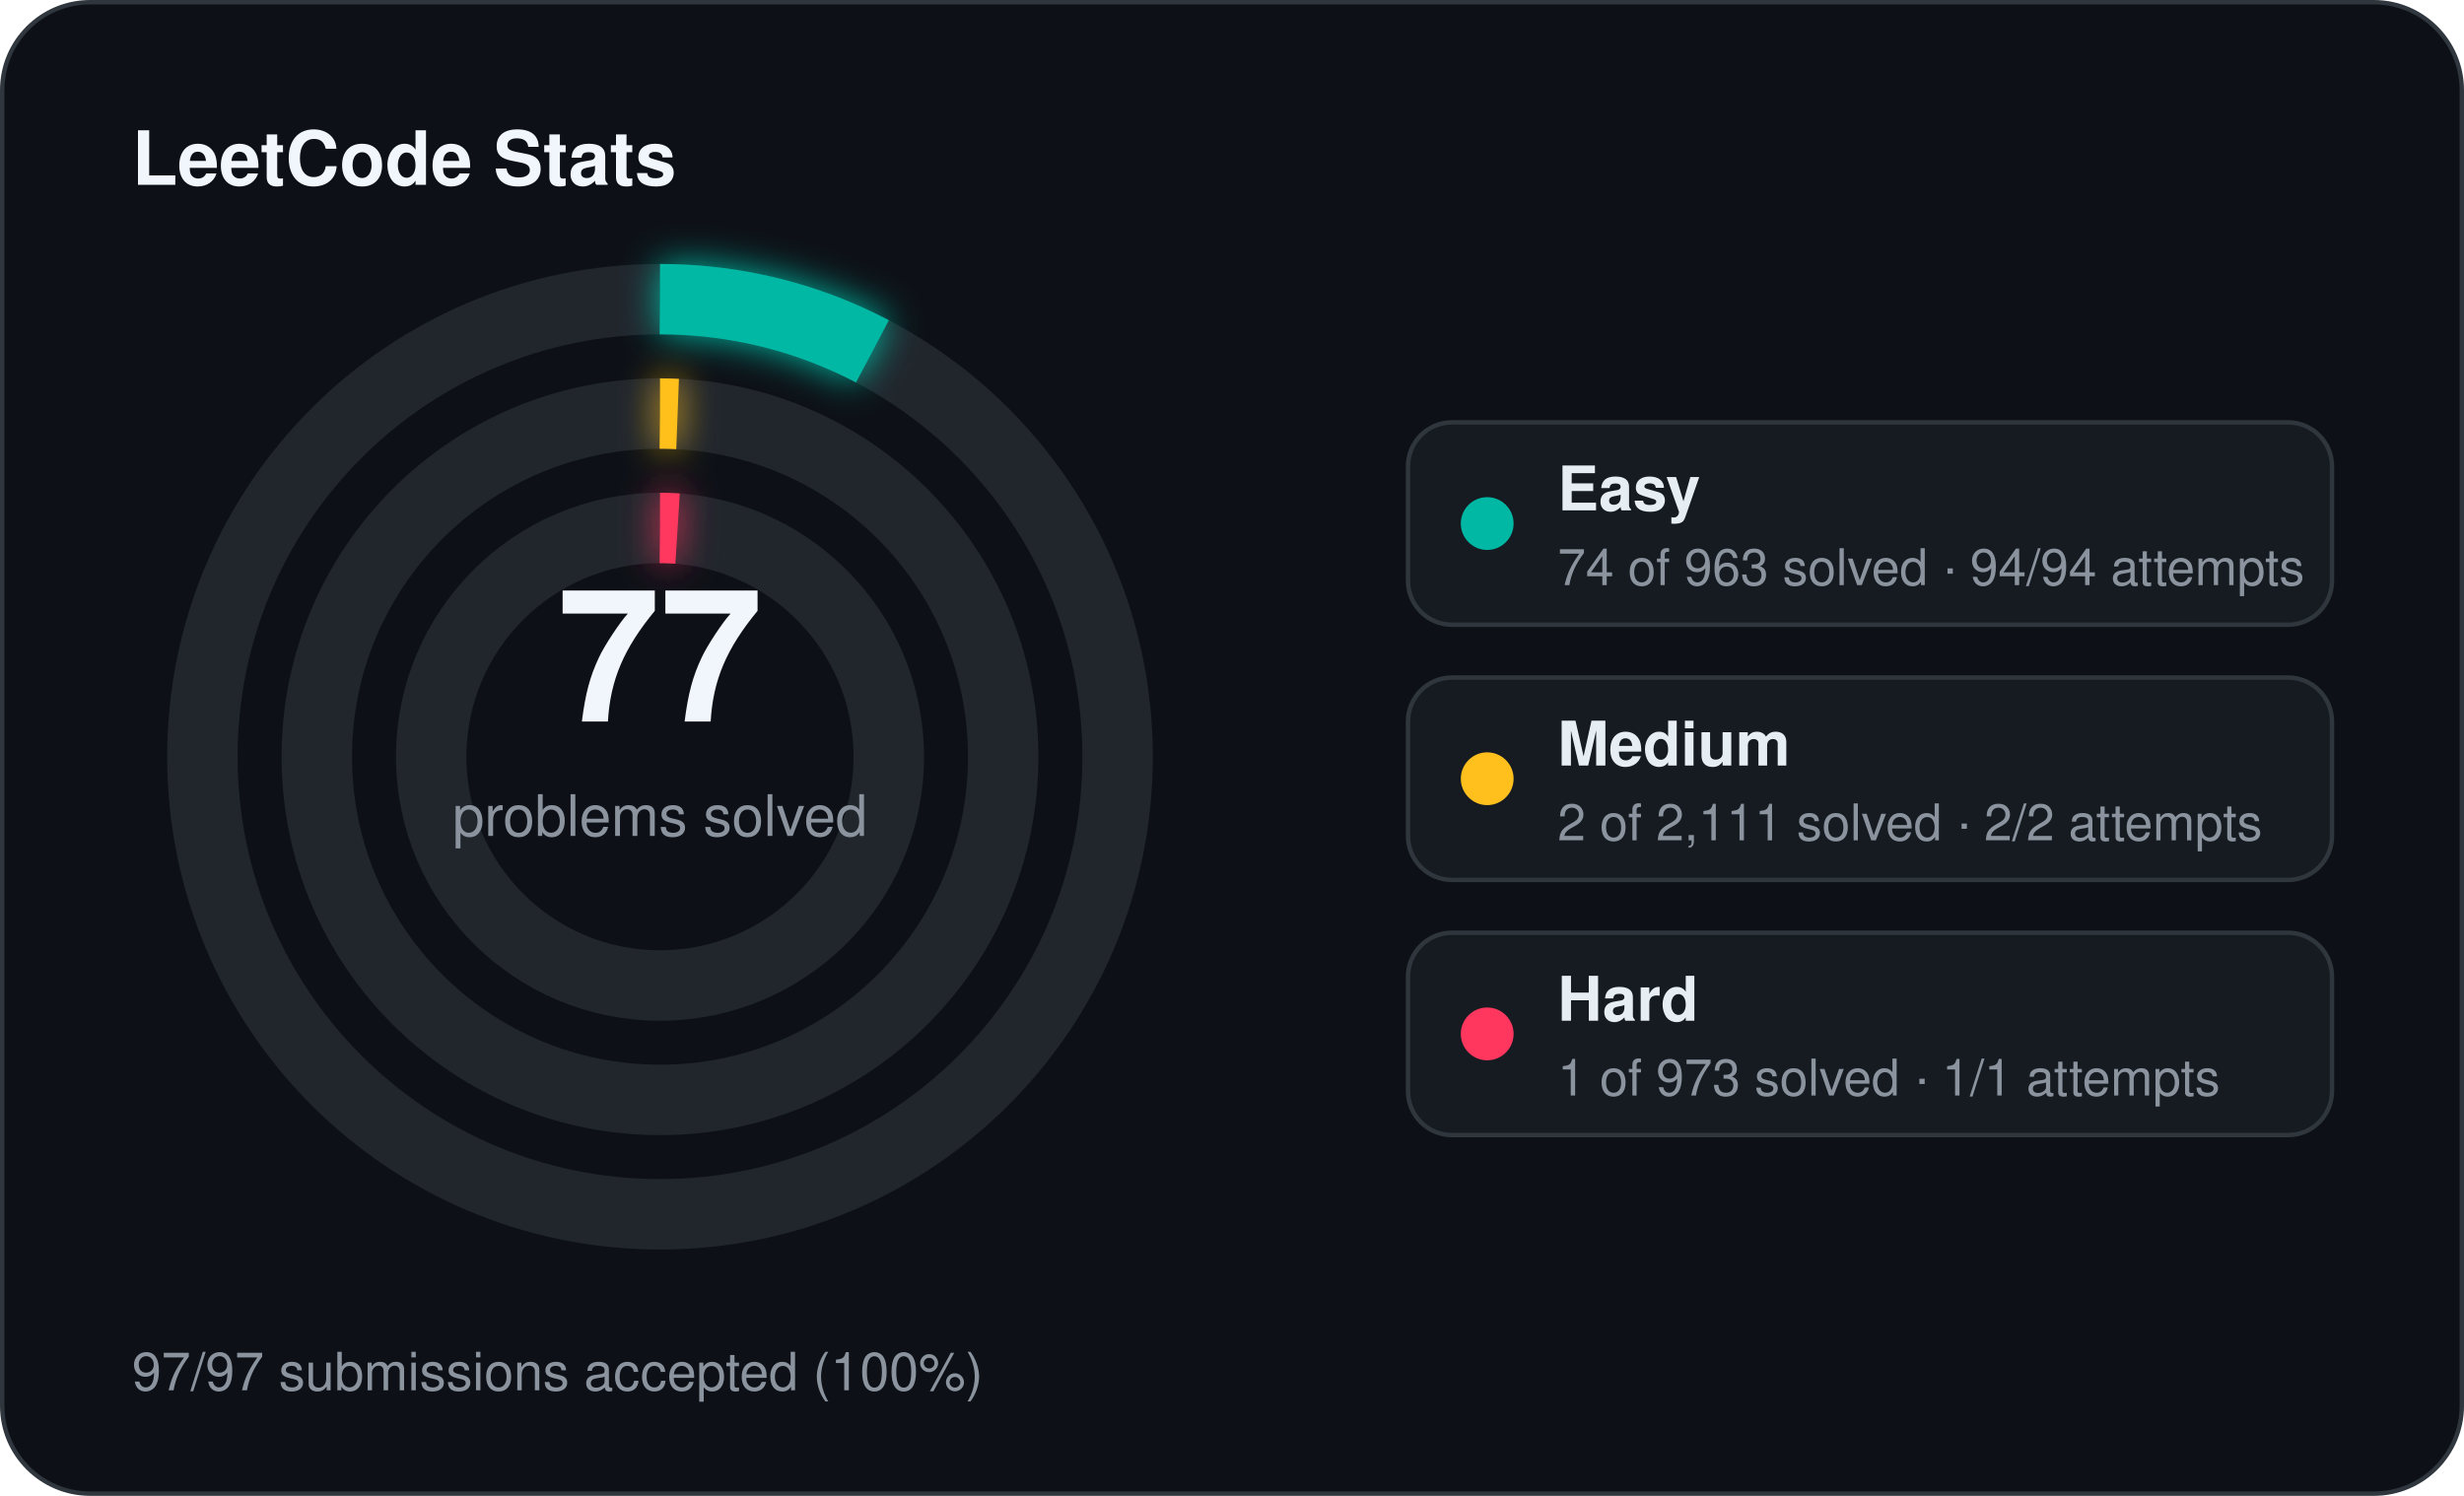
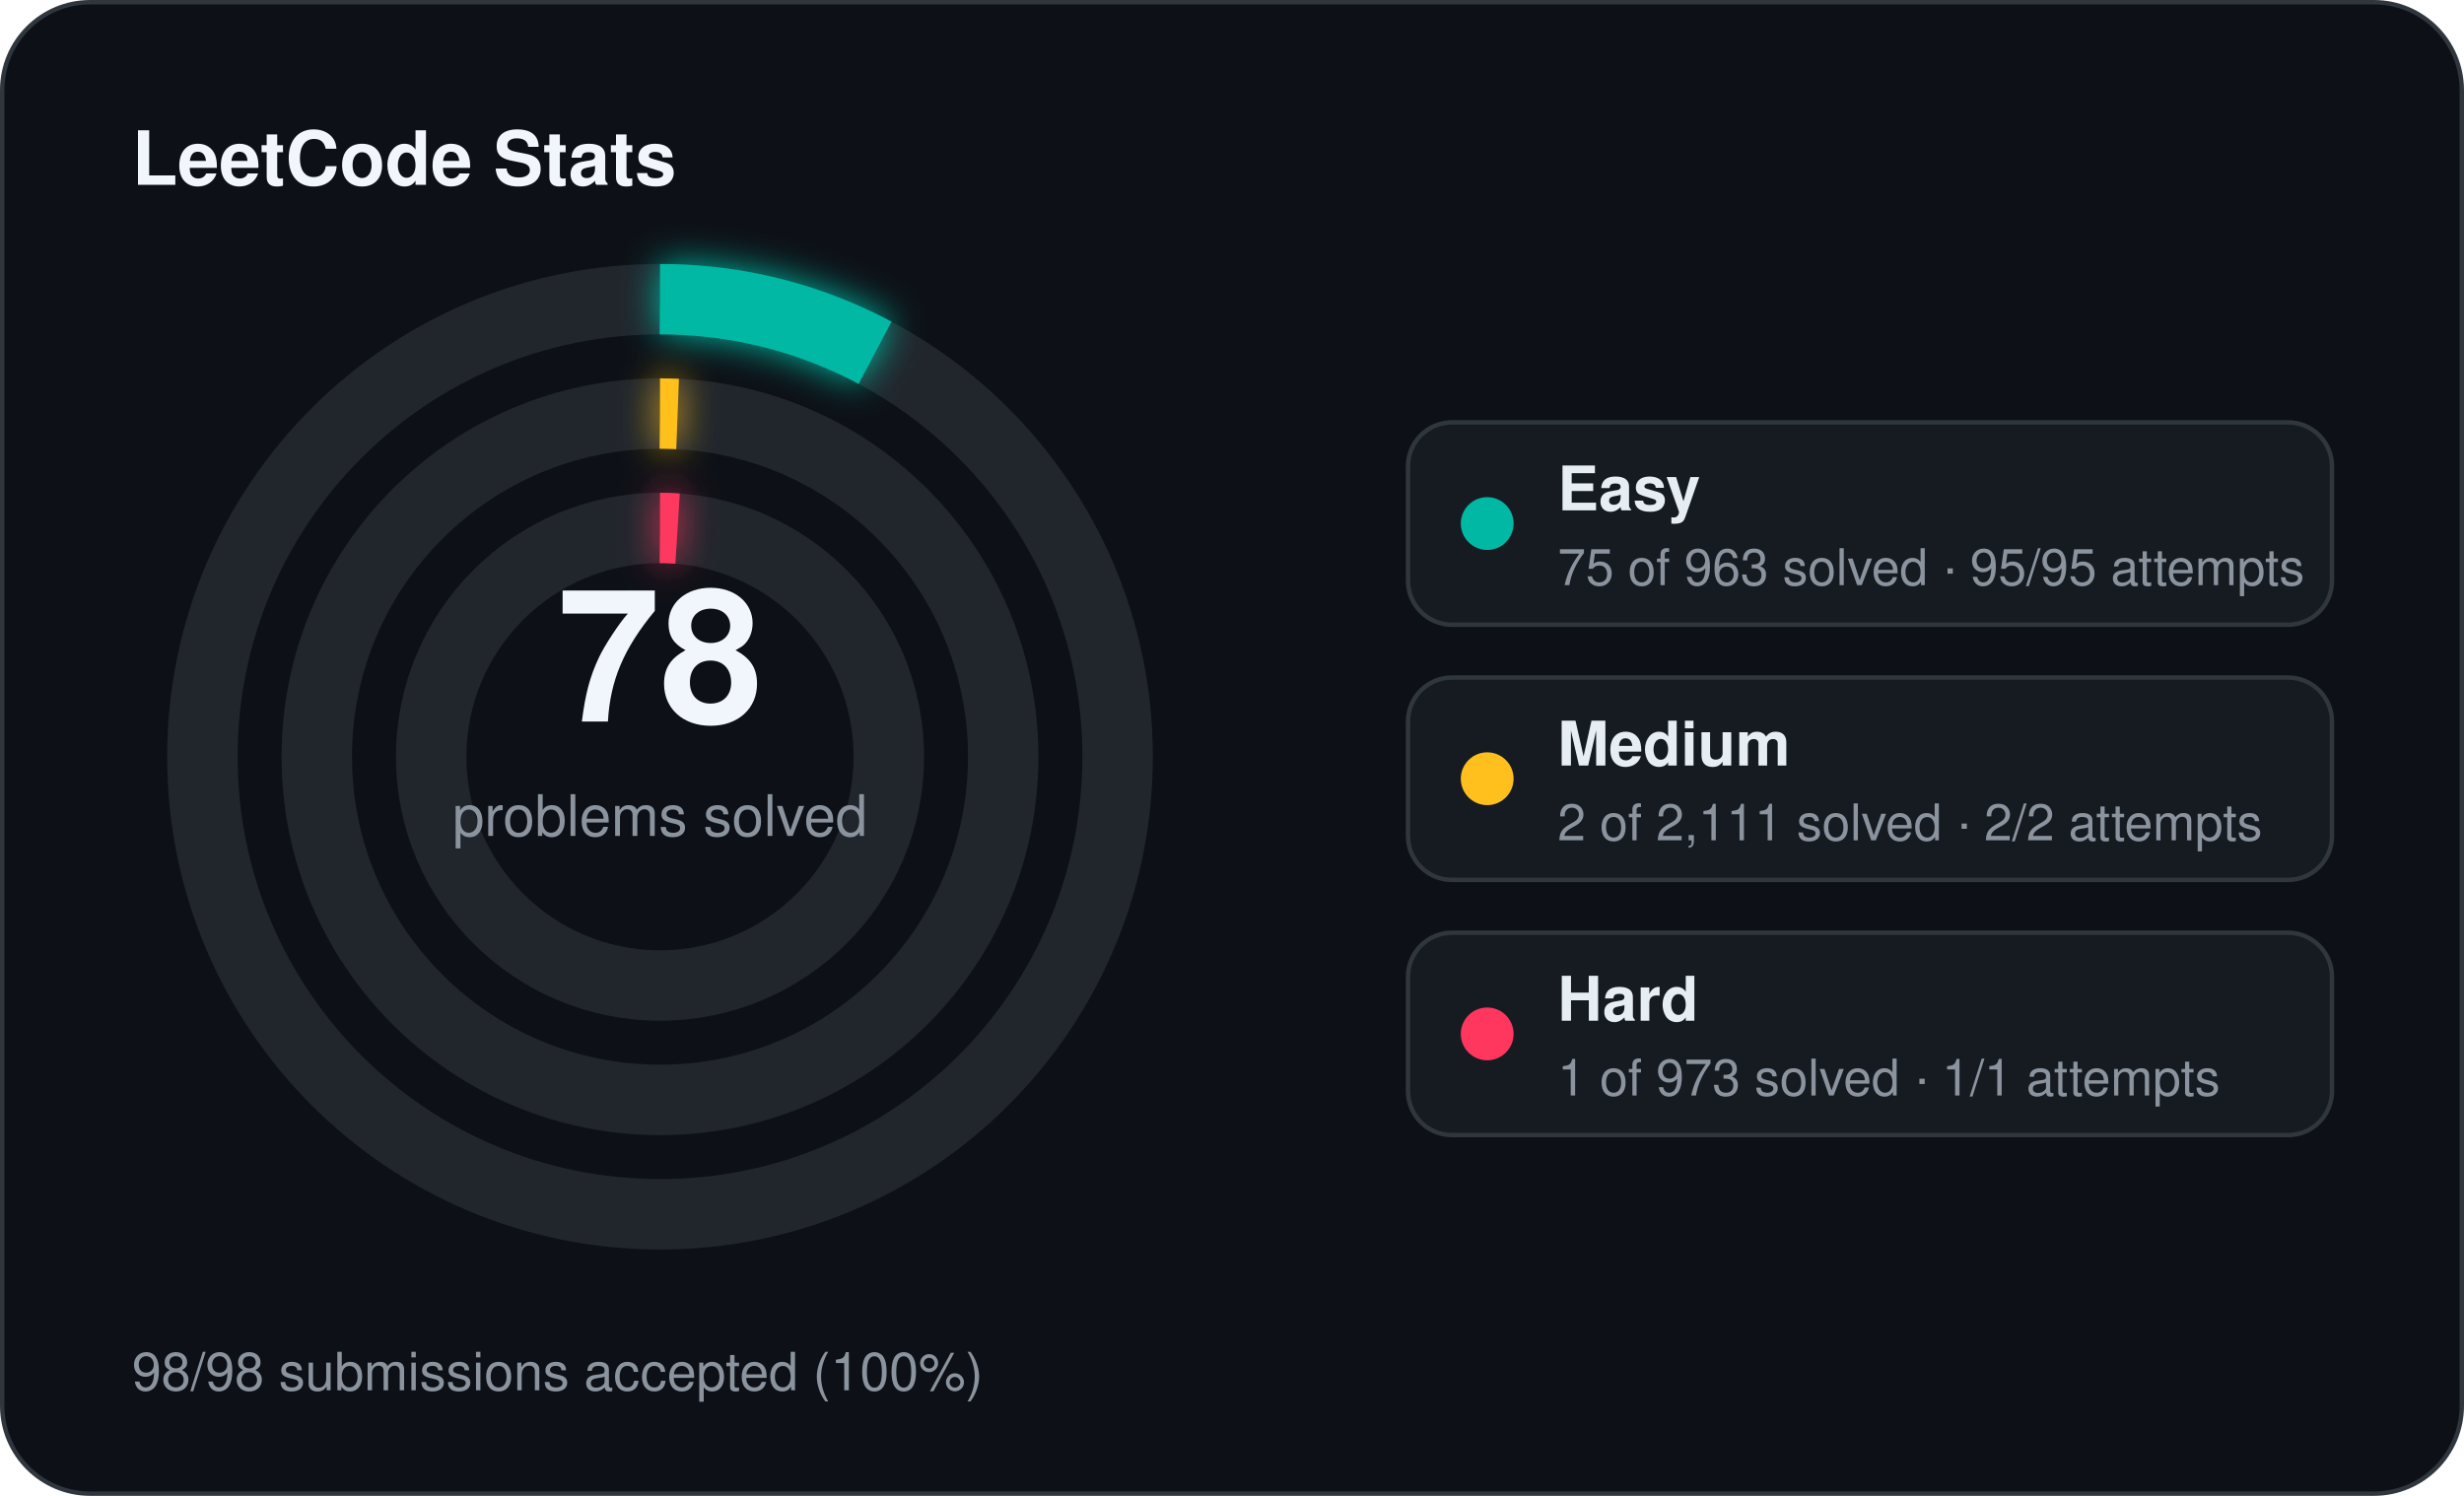
<svg xmlns="http://www.w3.org/2000/svg" width="560" height="340" viewBox="0 0 560 340">
  <defs>
    <filter id="stats-glow" x="-60%" y="-60%" width="220%" height="220%">
      <feGaussianBlur stdDeviation="4" result="blur" />
      <feMerge>
        <feMergeNode in="blur" />
        <feMergeNode in="SourceGraphic" />
      </feMerge>
    </filter>
  </defs>
  <rect x="0.5" y="0.5" width="559" height="339" rx="20" fill="#0d1117" stroke="#30363d" stroke-width="1" />
  <text x="30" y="42" fill="#f0f6fc" font-family="Segoe UI, Helvetica, Arial, sans-serif" font-size="17" font-weight="700">LeetCode Stats</text>
  <circle cx="150" cy="172" r="104" fill="none" stroke="#21262d" stroke-width="16" />
-   <circle cx="150" cy="172" r="104" fill="none" stroke="#00b8a3" stroke-width="16" stroke-linecap="butt" stroke-dasharray="50.21 653.45" transform="rotate(-90 150 172)" filter="url(#stats-glow)" />
+   <circle cx="150" cy="172" r="104" fill="none" stroke="#00b8a3" stroke-width="16" stroke-linecap="butt" stroke-dasharray="50.89 653.45" transform="rotate(-90 150 172)" filter="url(#stats-glow)" />
  <circle cx="150" cy="172" r="78" fill="none" stroke="#21262d" stroke-width="16" />
  <circle cx="150" cy="172" r="78" fill="none" stroke="#ffc01e" stroke-width="16" stroke-linecap="butt" stroke-dasharray="4.00 490.09" transform="rotate(-90 150 172)" filter="url(#stats-glow)" />
  <circle cx="150" cy="172" r="52" fill="none" stroke="#21262d" stroke-width="16" />
  <circle cx="150" cy="172" r="52" fill="none" stroke="#ff375f" stroke-width="16" stroke-linecap="butt" stroke-dasharray="4.00 326.73" transform="rotate(-90 150 172)" filter="url(#stats-glow)" />
-   <text x="150" y="164" text-anchor="middle" fill="#f0f6fc" font-family="Segoe UI, Helvetica, Arial, sans-serif" font-size="42" font-weight="700">77</text>
+   <text x="150" y="164" text-anchor="middle" fill="#f0f6fc" font-family="Segoe UI, Helvetica, Arial, sans-serif" font-size="42" font-weight="700">78</text>
  <text x="150" y="190" text-anchor="middle" fill="#8b949e" font-family="Segoe UI, Helvetica, Arial, sans-serif" font-size="13">problems solved</text>
  <rect x="320" y="96" width="210" height="46" rx="10" fill="#161b22" stroke="#30363d" stroke-width="1" />
  <circle cx="338" cy="119" r="6" fill="#00b8a3" />
  <text x="354" y="116" fill="#e6edf3" font-family="Segoe UI, Helvetica, Arial, sans-serif" font-size="14" font-weight="600">Easy</text>
-   <text x="354" y="133" fill="#8b949e" font-family="Segoe UI, Helvetica, Arial, sans-serif" font-size="11.5">74 of 963 solved · 94/94 attempts</text>
+   <text x="354" y="133" fill="#8b949e" font-family="Segoe UI, Helvetica, Arial, sans-serif" font-size="11.5">75 of 963 solved · 95/95 attempts</text>
  <rect x="320" y="154" width="210" height="46" rx="10" fill="#161b22" stroke="#30363d" stroke-width="1" />
  <circle cx="338" cy="177" r="6" fill="#ffc01e" />
  <text x="354" y="174" fill="#e6edf3" font-family="Segoe UI, Helvetica, Arial, sans-serif" font-size="14" font-weight="600">Medium</text>
  <text x="354" y="191" fill="#8b949e" font-family="Segoe UI, Helvetica, Arial, sans-serif" font-size="11.5">2 of 2,111 solved · 2/2 attempts</text>
  <rect x="320" y="212" width="210" height="46" rx="10" fill="#161b22" stroke="#30363d" stroke-width="1" />
  <circle cx="338" cy="235" r="6" fill="#ff375f" />
  <text x="354" y="232" fill="#e6edf3" font-family="Segoe UI, Helvetica, Arial, sans-serif" font-size="14" font-weight="600">Hard</text>
  <text x="354" y="249" fill="#8b949e" font-family="Segoe UI, Helvetica, Arial, sans-serif" font-size="11.5">1 of 973 solved · 1/1 attempts</text>
-   <text x="30" y="316" fill="#8b949e" font-family="Segoe UI, Helvetica, Arial, sans-serif" font-size="12">97/97 submissions accepted (100%)</text>
+   <text x="30" y="316" fill="#8b949e" font-family="Segoe UI, Helvetica, Arial, sans-serif" font-size="12">98/98 submissions accepted (100%)</text>
</svg>
